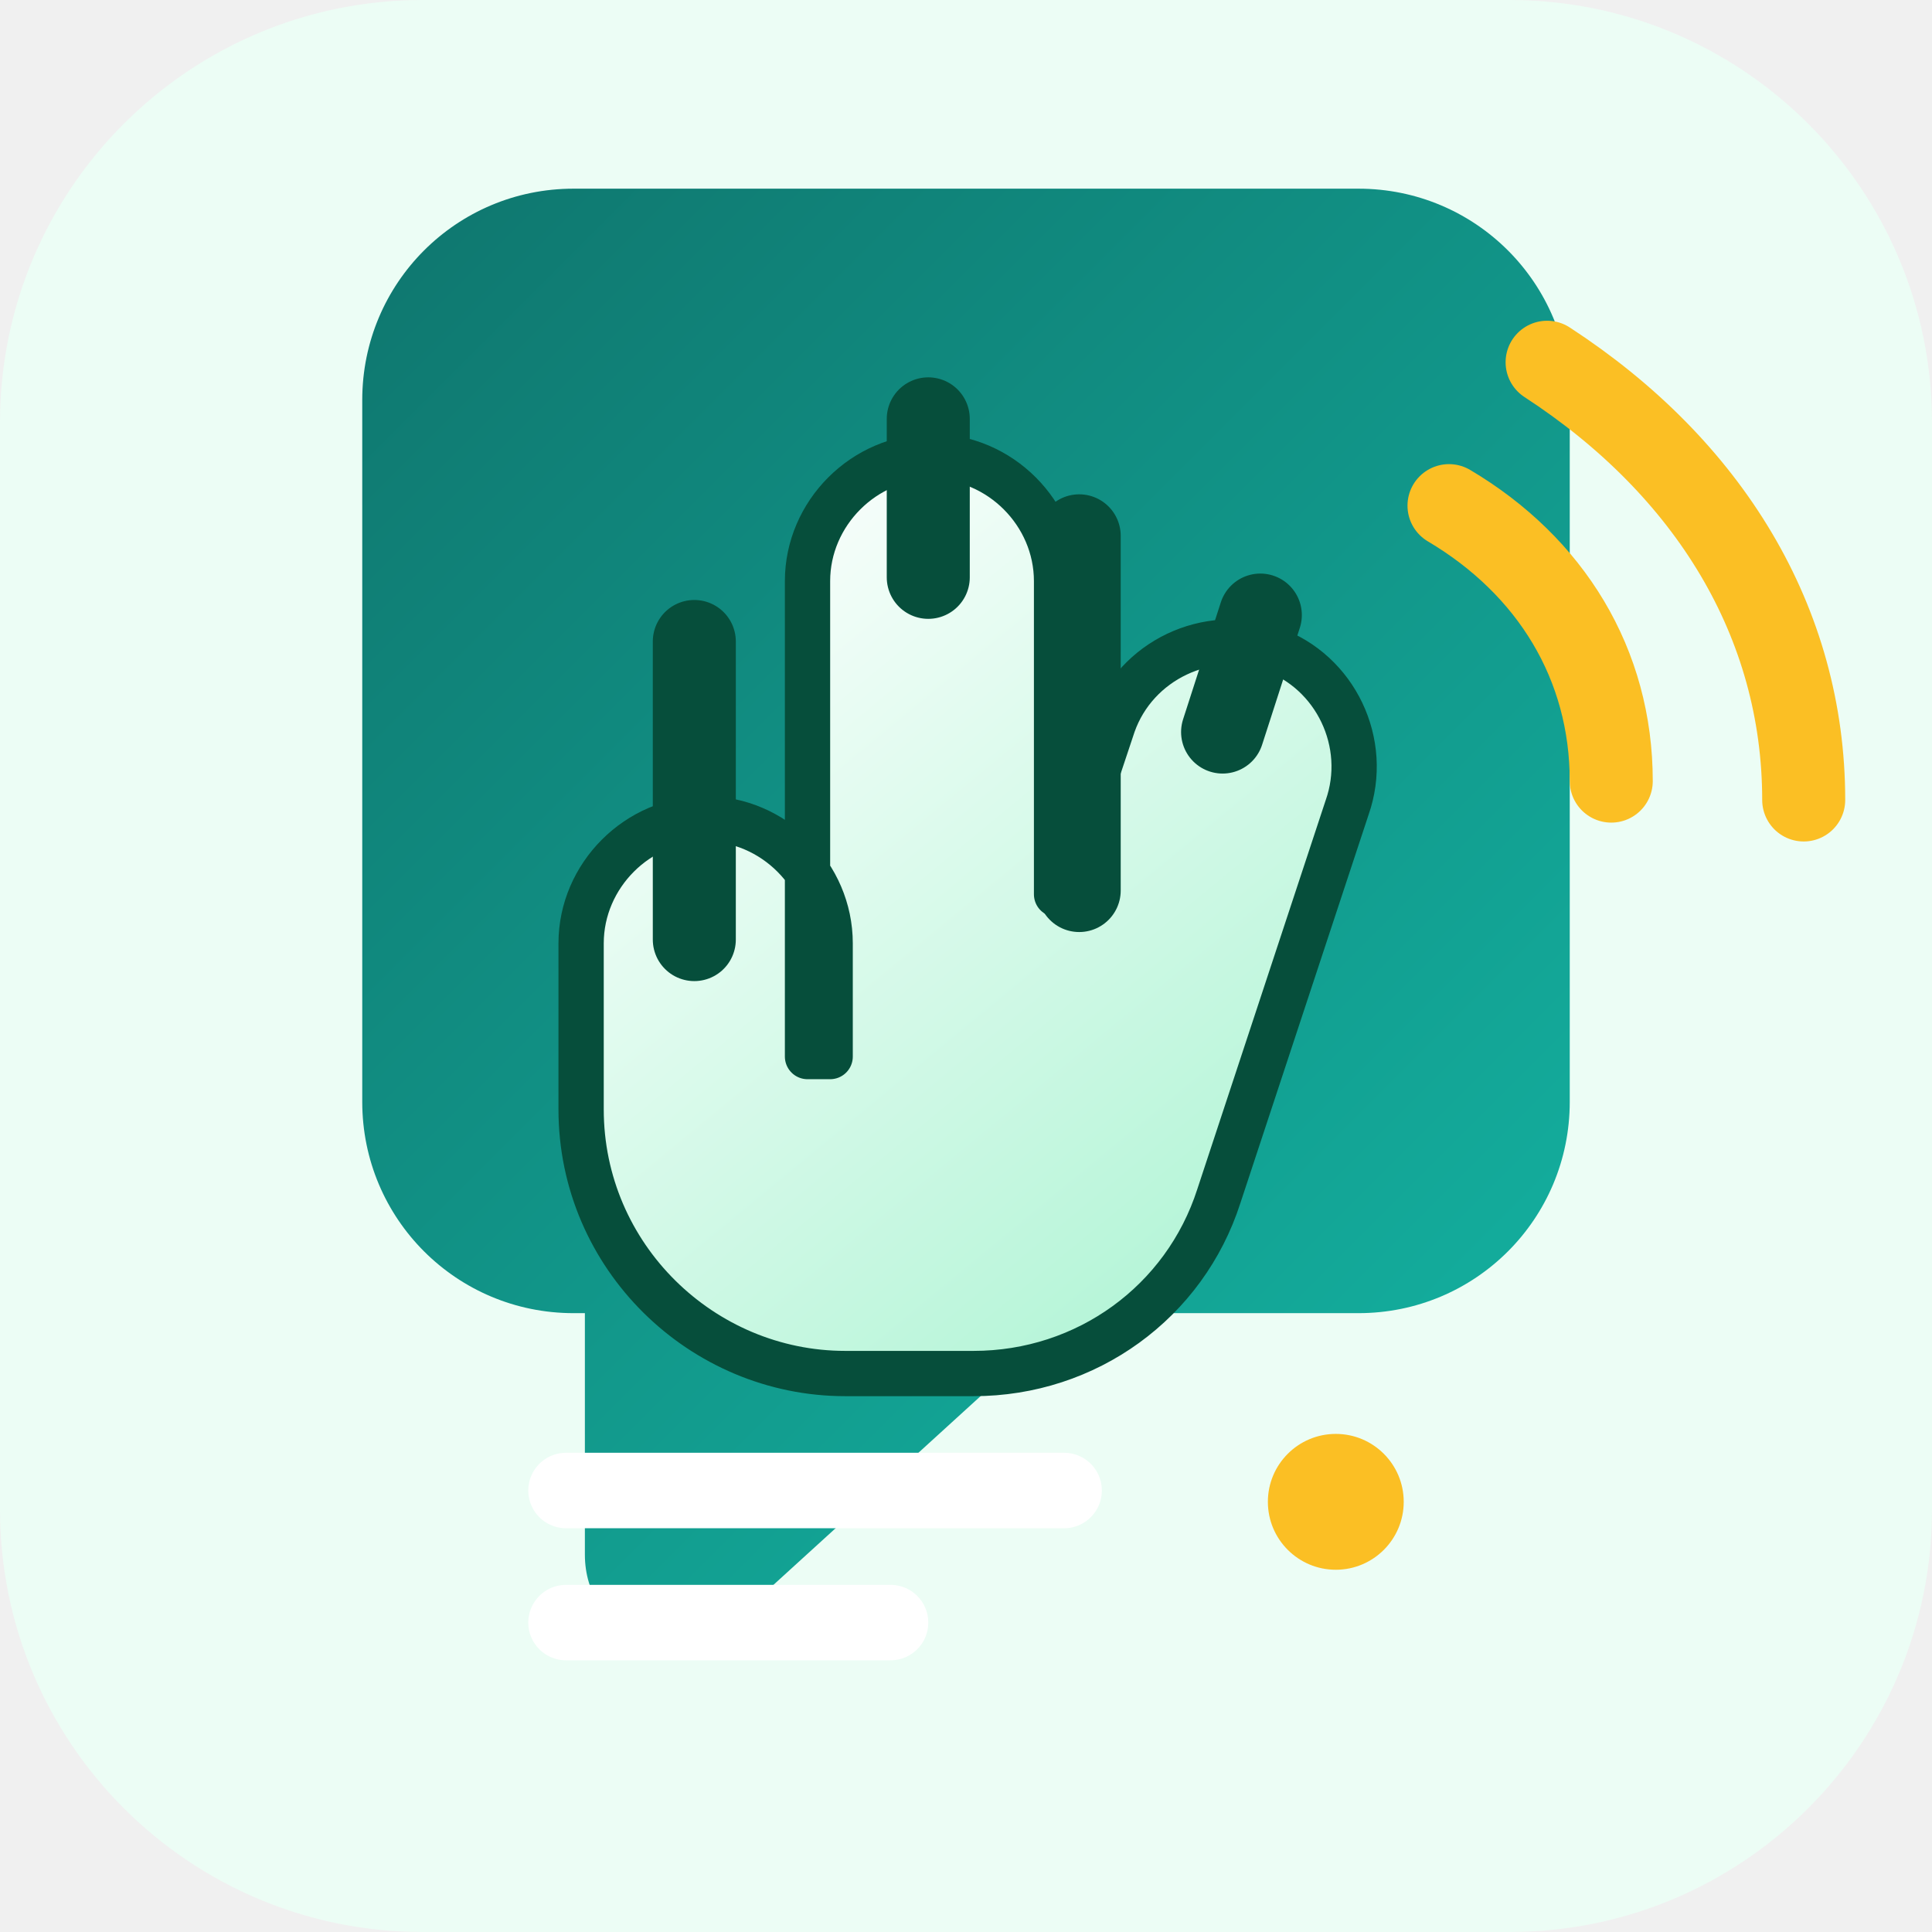
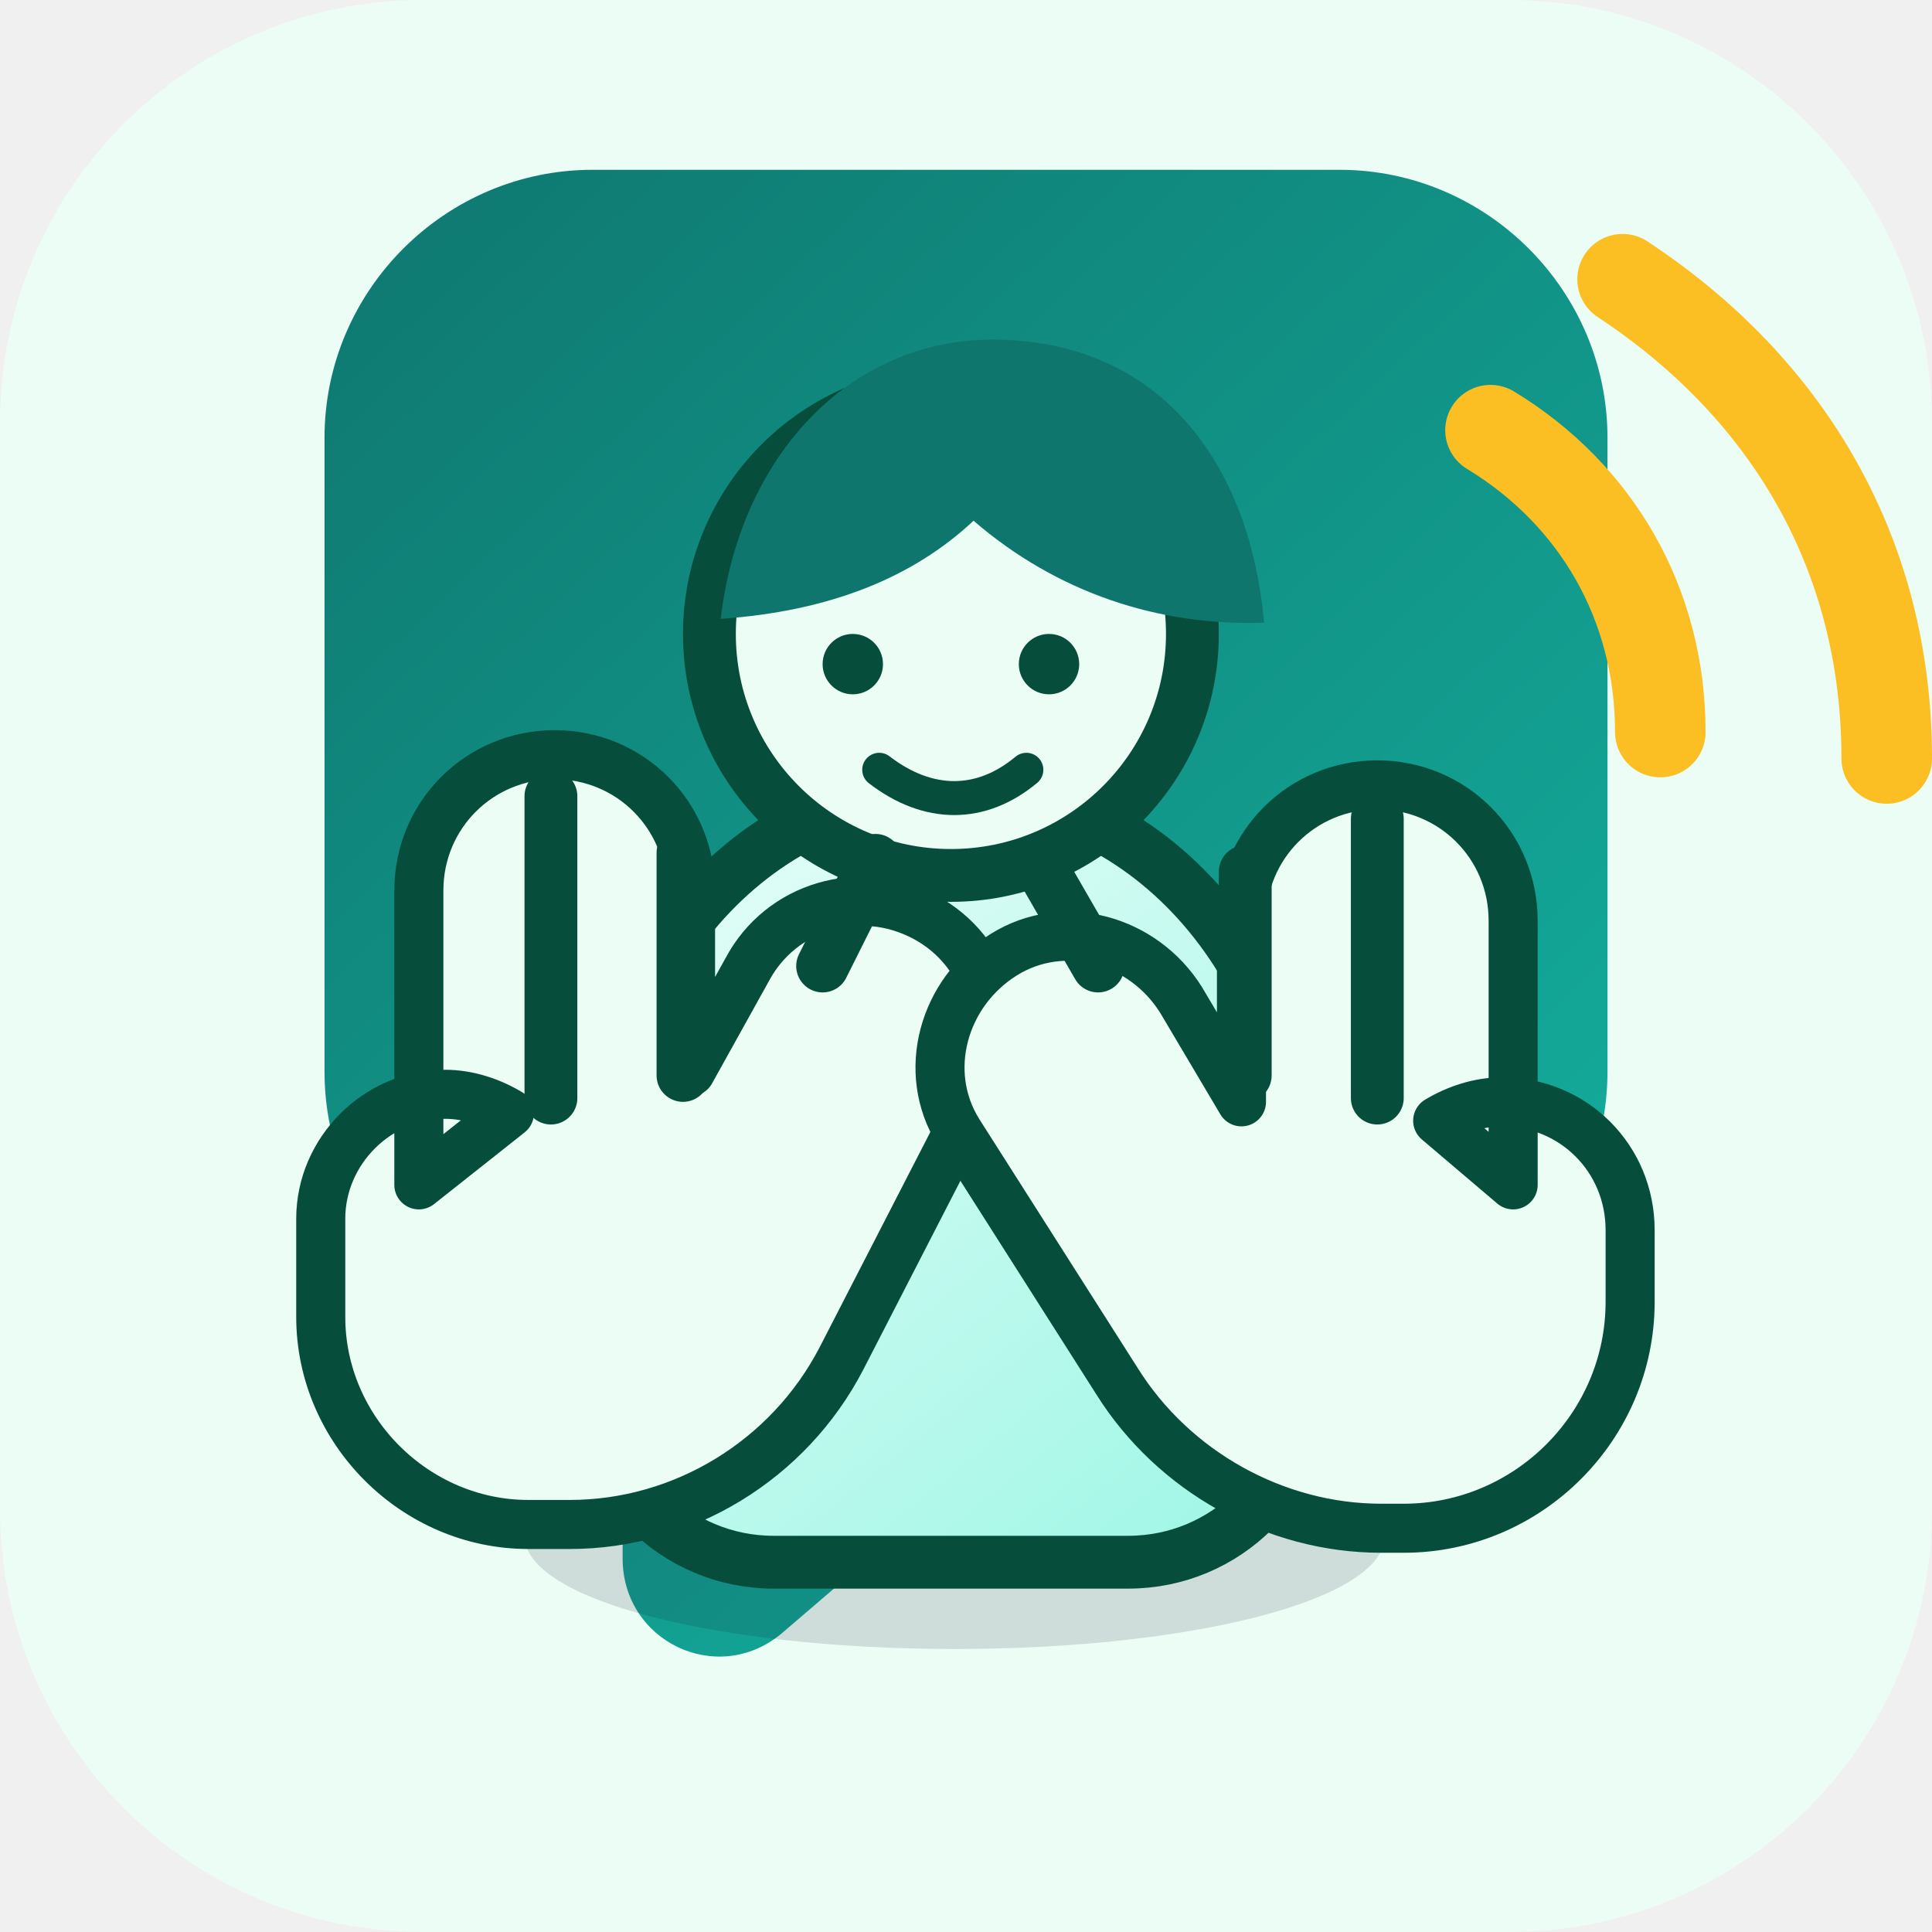
<svg xmlns="http://www.w3.org/2000/svg" width="512" height="512" viewBox="0 0 512 512" role="img" aria-labelledby="title desc">
  <rect width="512" height="512" rx="112" fill="#ecfdf5" />
  <defs>
-     <linearGradient id="bubble" x1="78" x2="438" y1="70" y2="430" gradientUnits="userSpaceOnUse">
+     <linearGradient id="bg" x1="64" x2="448" y1="52" y2="460" gradientUnits="userSpaceOnUse">
      <stop offset="0" stop-color="#0f766e" />
      <stop offset="1" stop-color="#14b8a6" />
    </linearGradient>
-     <linearGradient id="hand" x1="162" x2="350" y1="142" y2="370" gradientUnits="userSpaceOnUse">
-       <stop offset="0" stop-color="#ffffff" />
-       <stop offset="1" stop-color="#a7f3d0" />
+     <linearGradient id="skin" x1="140" x2="365" y1="130" y2="412" gradientUnits="userSpaceOnUse">
+       <stop offset="0" stop-color="#fff" />
+       <stop offset="1" stop-color="#99f6e4" />
    </linearGradient>
  </defs>
-   <path fill="url(#bubble)" d="M96 106c0-31 25-56 56-56h208c31 0 56 25 56 56v186c0 31-25 56-56 56h-76l-90 82c-15 14-39 3-39-18v-64h-3c-31 0-56-25-56-56V106Z" />
-   <path fill="none" stroke="#fbbf24" stroke-linecap="round" stroke-width="22" d="M384 134c27 16 43 42 43 73M410 96c43 28 68 69 68 116" />
-   <path fill="url(#hand)" stroke="#064e3b" stroke-linejoin="round" stroke-width="12" d="M214 280V154c0-18 15-33 33-33s33 15 33 33v83l15-45c6-17 25-26 42-20s26 25 20 42l-34 103c-9 28-35 47-65 47h-34c-38 0-70-31-70-70v-44c0-18 15-33 33-33s33 15 33 33v30h-6Z" />
-   <path fill="none" stroke="#064e3b" stroke-linecap="round" stroke-width="22" d="M184 249v-79M246 153v-42M286 236v-94M324 194l10-31" />
-   <path fill="none" stroke="#ffffff" stroke-linecap="round" stroke-width="20" d="M150 395h132M150 430h86" />
-   <circle cx="354" cy="398" r="18" fill="#fbbf24" />
+   <path fill="url(#bg)" d="M86 116c0-39 32-71 71-71h198c39 0 71 32 71 71v168c0 39-32 71-71 71h-57l-91 78c-17 14-42 2-42-20v-58h-8c-39 0-71-32-71-71V116Z" />
+   <path fill="none" stroke="#fbbf24" stroke-linecap="round" stroke-width="24" d="M395 114c28 17 45 46 45 80M430 74c44 29 70 73 70 127" />
+   <path fill="#0f172a" opacity=".14" d="M139 407c0-33 51-60 114-60s114 27 114 60c0 17-51 30-114 30s-114-13-114-30Z" />
+   <path fill="url(#skin)" stroke="#064e3b" stroke-linejoin="round" stroke-width="14" d="M158 317c0-60 41-108 94-108s94 48 94 108v50c0 26-21 47-47 47h-94c-26 0-47-21-47-47v-50Z" />
+   <circle cx="252" cy="168" r="64" fill="#ecfdf5" stroke="#064e3b" stroke-width="14" />
+   <path fill="#0f766e" d="M191 164c5-43 34-74 72-74 43 0 68 31 72 75-28 1-55-8-77-27-16 15-38 24-67 26Z" />
+   <circle cx="226" cy="176" r="8" fill="#064e3b" />
+   <circle cx="278" cy="176" r="8" fill="#064e3b" />
+   <path fill="none" stroke="#064e3b" stroke-linecap="round" stroke-width="9" d="M233 204c13 10 27 10 39 0" />
+   <path fill="none" stroke="#f59e0b" stroke-linecap="round" stroke-width="14" d="M202 270h101" />
+   <path fill="#ecfdf5" stroke="#064e3b" stroke-linejoin="round" stroke-width="13" d="M111 314v-78c0-20 16-36 36-36s36 16 36 36v48l15-27c9-17 30-23 47-14s23 30 14 47l-36 70c-14 27-42 44-72 44h-11c-30 0-55-25-55-55v-26c0-18 15-33 33-33 6 0 12 2 17 5Z" />
+   <path fill="none" stroke="#064e3b" stroke-linecap="round" stroke-width="14" d="M146 291v-80M181 285v-59M218 256l14-28" />
+   <path fill="#ecfdf5" stroke="#064e3b" stroke-linejoin="round" stroke-width="13" d="M401 314v-70c0-20-16-36-36-36s-36 16-36 36v48l-16-27c-10-16-31-22-47-12s-22 31-12 47l42 66c15 24 42 39 70 39h6c33 0 60-27 60-60v-19c0-19-15-34-34-34-6 0-12 2-17 5Z" />
+   <path fill="none" stroke="#064e3b" stroke-linecap="round" stroke-width="14" d="M365 291v-74M330 285v-54M291 256l-15-26" />
</svg>
